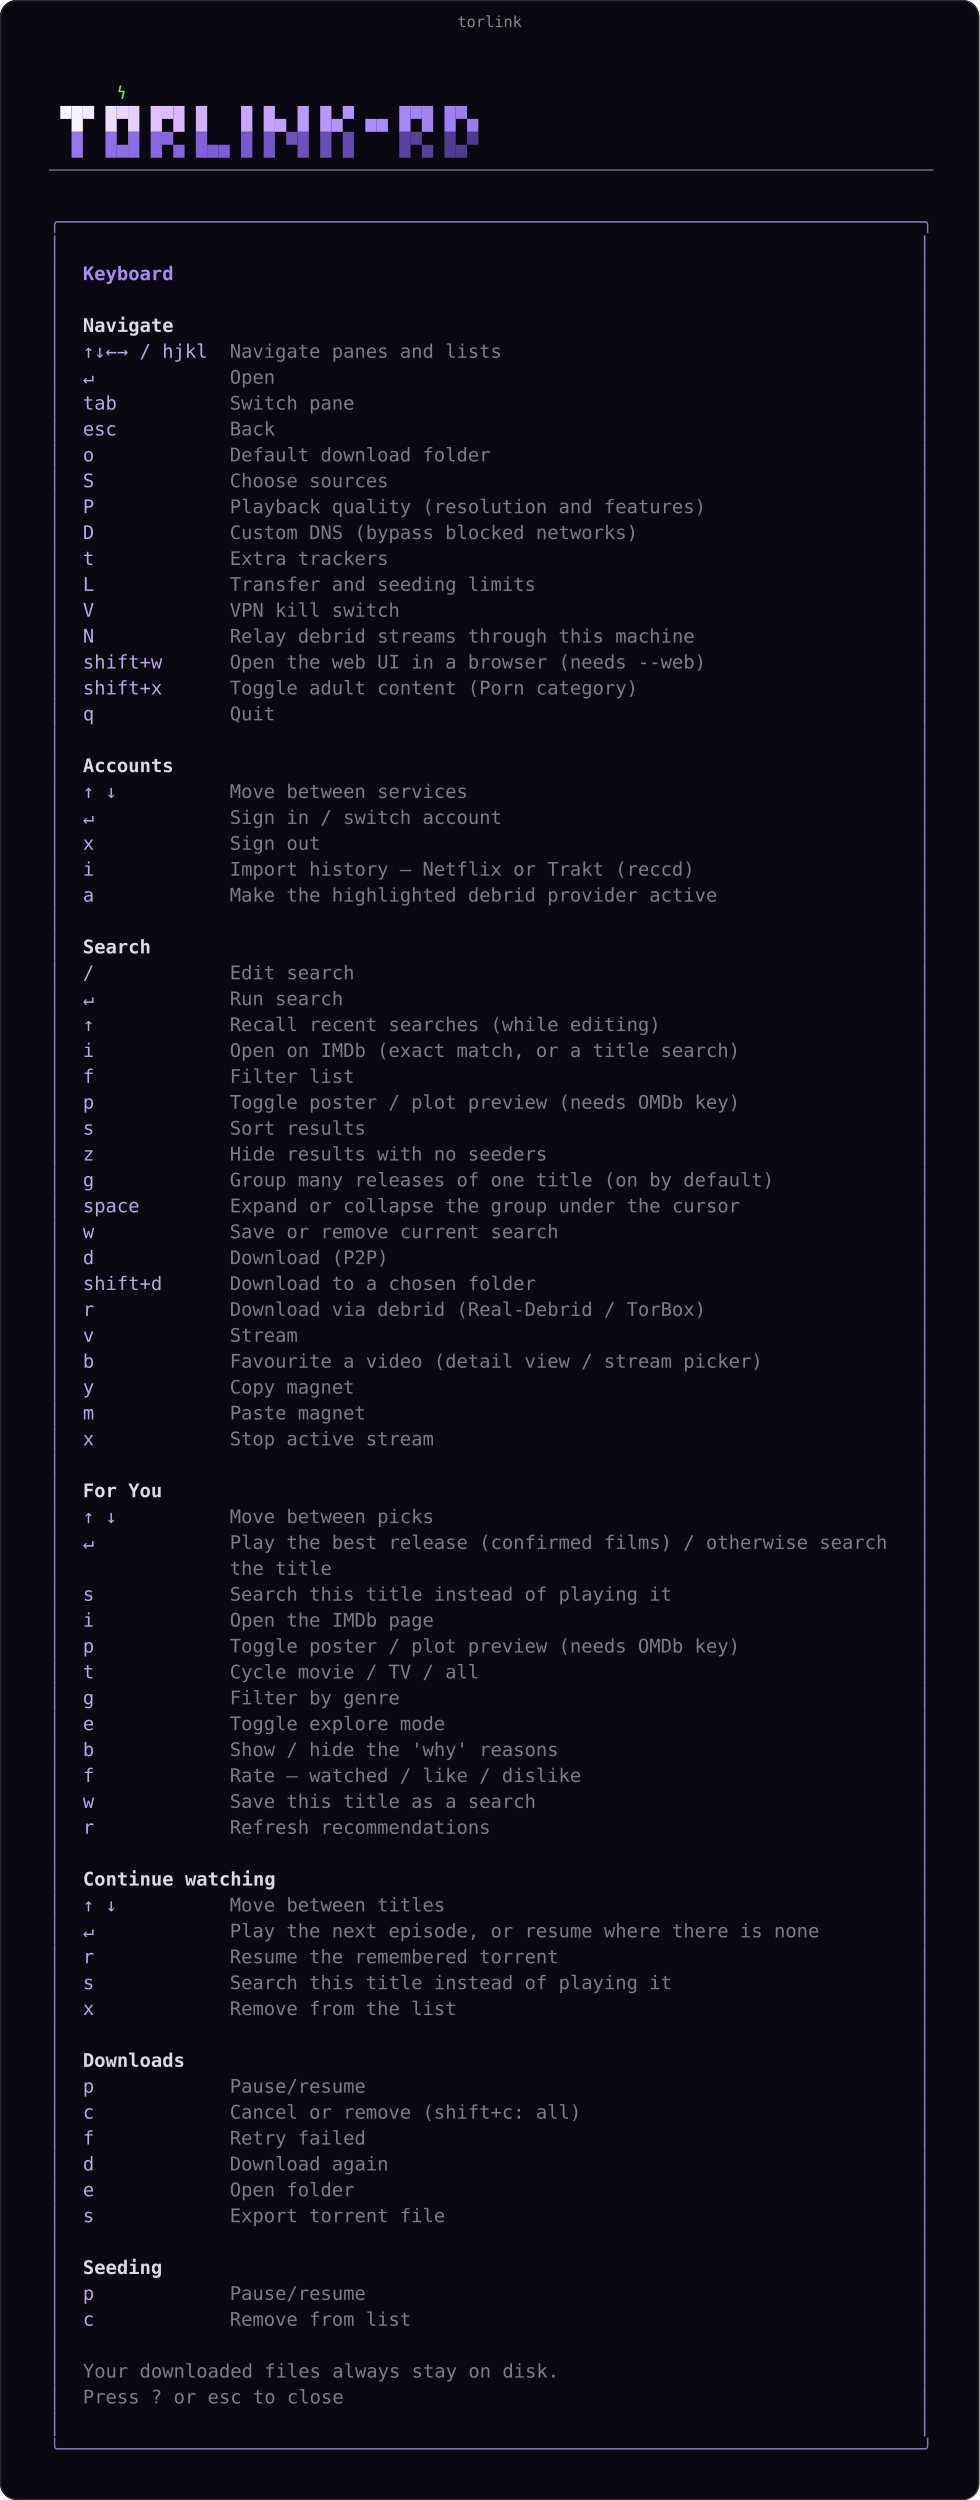
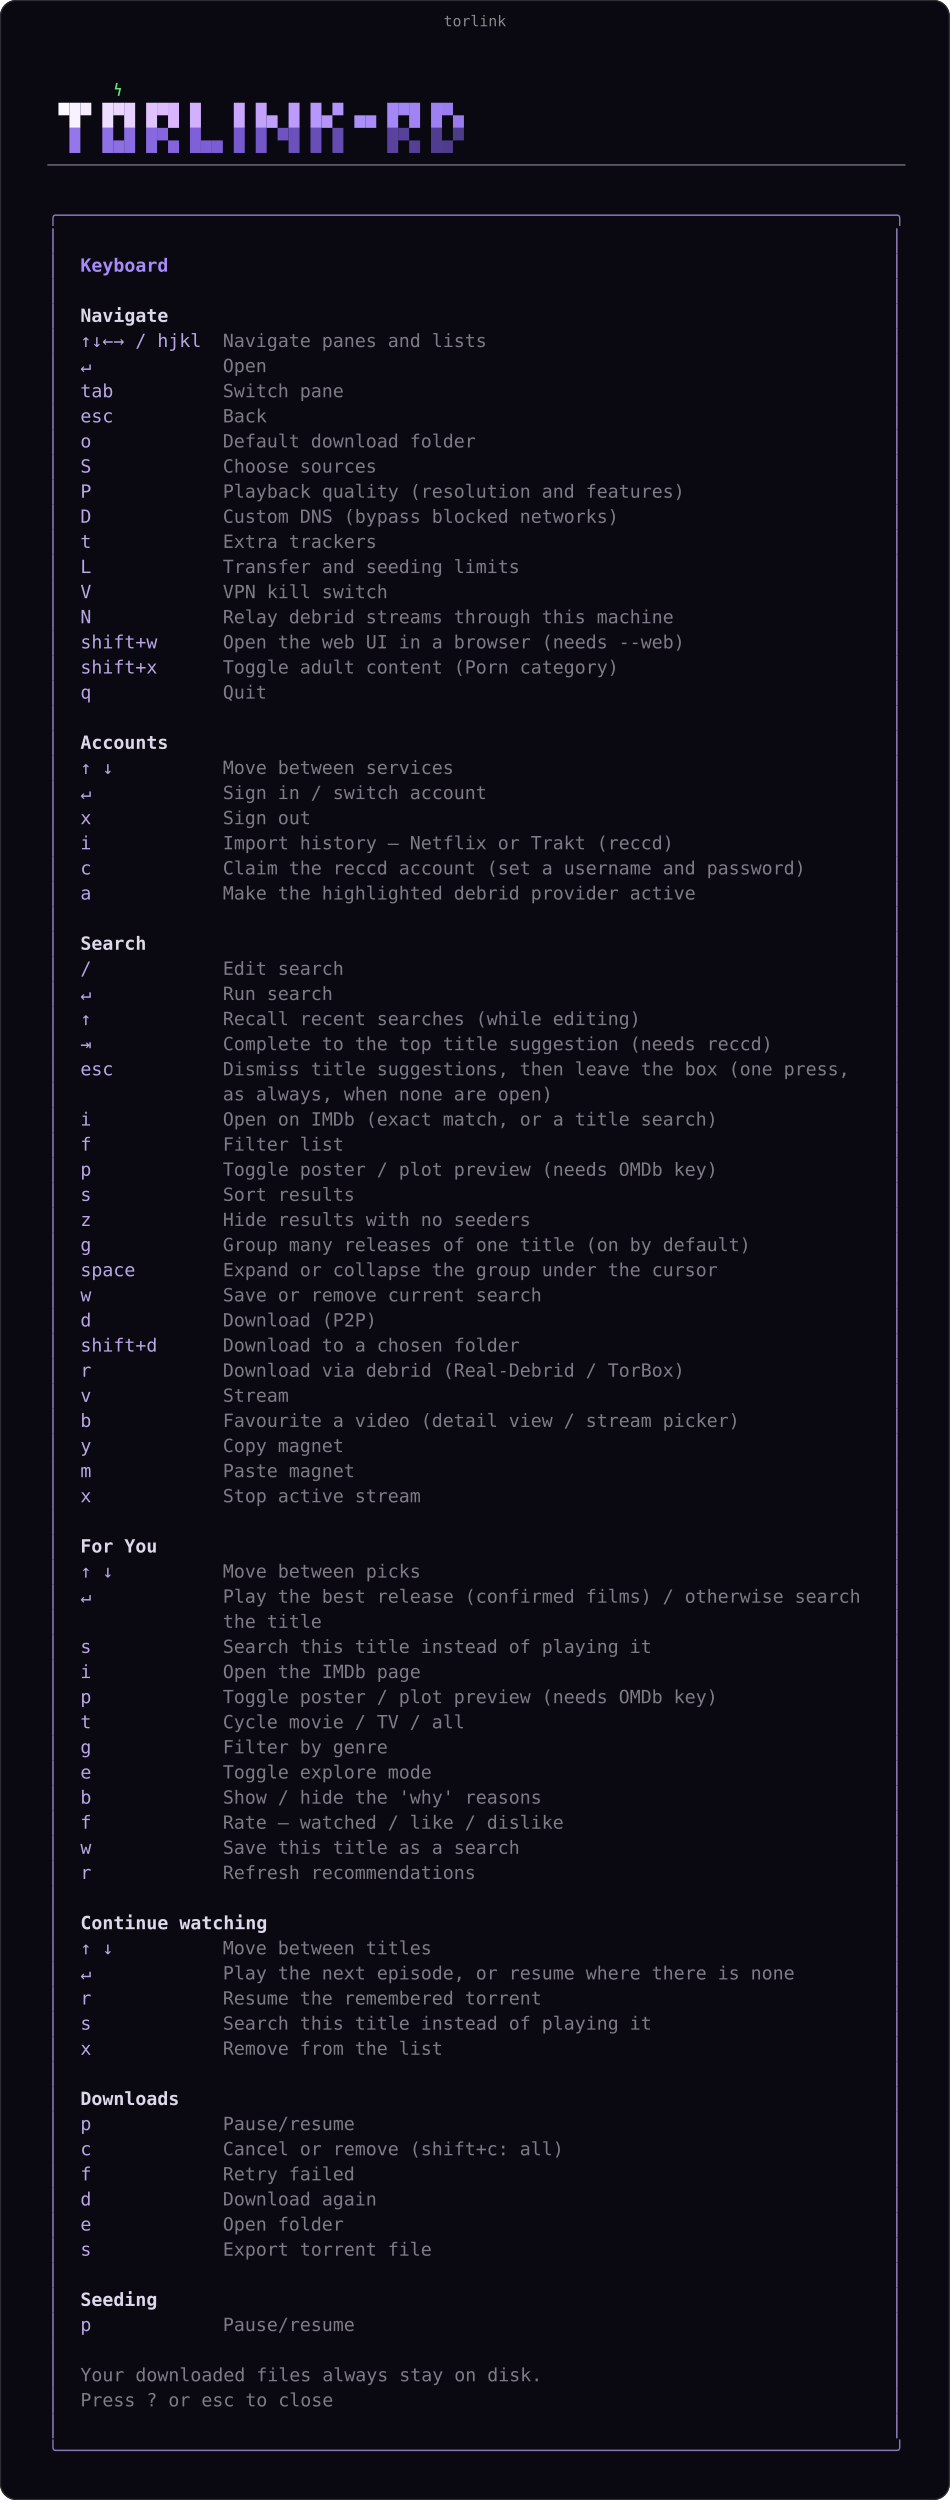
- <svg xmlns="http://www.w3.org/2000/svg" width="832" height="2124" viewBox="0 0 832 2124" style="max-width: 832px; width: 100%; height: auto;" role="img">
+ <svg xmlns="http://www.w3.org/2000/svg" width="832" height="2190" viewBox="0 0 832 2190" style="max-width: 832px; width: 100%; height: auto;" role="img">
  <rect width="100%" height="100%" rx="14" fill="#0a0810" />
-   <rect x="0.5" y="0.5" width="831" height="2123" rx="14" fill="none" stroke="#2d2b31" stroke-width="1" />
+   <rect x="0.5" y="0.5" width="831" height="2189" rx="14" fill="none" stroke="#2d2b31" stroke-width="1" />
  <text x="416" y="23" text-anchor="middle" font-family="ui-monospace, &quot;Cascadia Mono&quot;, &quot;SF Mono&quot;, Menlo, Consolas, &quot;DejaVu Sans Mono&quot;, monospace" font-size="13" fill="#8a8a8a">torlink</text>
  <g font-family="ui-monospace, &quot;Cascadia Mono&quot;, &quot;SF Mono&quot;, Menlo, Consolas, &quot;DejaVu Sans Mono&quot;, monospace" font-size="16" fill="#ddd8ea">
    <text x="99.2" y="84" textLength="9.6" lengthAdjust="spacingAndGlyphs" xml:space="preserve" fill="#5ae87a" font-weight="600">𐓏</text>
    <rect x="51.2" y="90" width="9.6" height="11" fill="#fbf8ff" />
    <rect x="60.8" y="90" width="9.6" height="22" fill="#f8f1ff" />
    <rect x="70.4" y="90" width="9.6" height="11" fill="#f4ebff" />
    <rect x="89.6" y="90" width="9.6" height="22" fill="#edddff" />
    <rect x="99.2" y="90" width="9.6" height="11" fill="#ead6fe" />
    <rect x="108.8" y="90" width="9.6" height="22" fill="#e6d0fe" />
    <rect x="128" y="90" width="9.6" height="22" fill="#dfc2fe" />
    <rect x="137.6" y="90" width="9.6" height="11" fill="#dcbbfe" />
    <rect x="147.2" y="90" width="9.6" height="22" fill="#d8b5fe" />
    <rect x="166.4" y="90" width="9.6" height="22" fill="#d3b0fe" />
    <rect x="204.8" y="90" width="9.6" height="22" fill="#c8a7fd" />
    <rect x="224" y="90" width="9.6" height="22" fill="#c3a2fc" />
    <rect x="233.6" y="101" width="9.6" height="11" fill="#c0a0fc" />
    <rect x="252.8" y="90" width="9.6" height="22" fill="#bb9cfc" />
    <rect x="272" y="90" width="9.6" height="22" fill="#b697fb" />
    <rect x="281.6" y="101" width="9.6" height="11" fill="#b395fb" />
    <rect x="291.2" y="90" width="9.6" height="11" fill="#b193fb" />
    <rect x="310.4" y="101" width="9.6" height="11" fill="#ab8ffa" />
    <rect x="320" y="101" width="9.6" height="11" fill="#a98cfa" />
    <rect x="339.2" y="90" width="9.6" height="22" fill="#a488f8" />
    <rect x="348.8" y="90" width="9.6" height="11" fill="#a286f6" />
    <rect x="358.4" y="90" width="9.6" height="22" fill="#a084f4" />
    <rect x="377.6" y="90" width="9.6" height="22" fill="#9d80f1" />
    <rect x="387.2" y="90" width="9.6" height="11" fill="#9b7df0" />
    <rect x="396.8" y="101" width="9.6" height="11" fill="#997bee" />
    <rect x="60.8" y="112" width="9.6" height="22" fill="#9577eb" />
    <rect x="89.6" y="112" width="9.6" height="22" fill="#8f71e6" />
    <rect x="99.2" y="123" width="9.6" height="11" fill="#8d6fe4" />
    <rect x="108.8" y="112" width="9.6" height="22" fill="#8b6de3" />
    <rect x="128" y="112" width="9.6" height="22" fill="#8768df" />
    <rect x="137.6" y="112" width="9.6" height="11" fill="#8566de" />
    <rect x="147.2" y="123" width="9.6" height="11" fill="#8364dc" />
    <rect x="166.4" y="112" width="9.6" height="22" fill="#7f60d9" />
    <rect x="176" y="123" width="9.6" height="11" fill="#7e5ed7" />
    <rect x="185.6" y="123" width="9.6" height="11" fill="#7c5cd5" />
    <rect x="204.8" y="112" width="9.6" height="22" fill="#7759ce" />
    <rect x="224" y="112" width="9.6" height="22" fill="#7356c8" />
    <rect x="243.2" y="112" width="9.6" height="11" fill="#6f53c1" />
    <rect x="252.8" y="112" width="9.6" height="22" fill="#6c51bd" />
    <rect x="272" y="112" width="9.6" height="22" fill="#684eb7" />
    <rect x="291.2" y="112" width="9.6" height="22" fill="#644bb0" />
    <rect x="339.2" y="112" width="9.6" height="22" fill="#59439f" />
    <rect x="348.8" y="112" width="9.6" height="11" fill="#57429b" />
    <rect x="358.4" y="123" width="9.6" height="11" fill="#554098" />
    <rect x="377.6" y="112" width="9.6" height="22" fill="#503d91" />
    <rect x="387.2" y="123" width="9.6" height="11" fill="#4e3c8d" />
    <rect x="396.8" y="112" width="9.6" height="11" fill="#4c3a8a" />
    <text x="41.6" y="150" textLength="748.8" lengthAdjust="spacingAndGlyphs" xml:space="preserve" fill="#6b6577">──────────────────────────────────────────────────────────────────────────────</text>
    <text x="41.6" y="194" textLength="748.8" lengthAdjust="spacingAndGlyphs" xml:space="preserve" fill="#8676b2">╭────────────────────────────────────────────────────────────────────────────╮</text>
    <rect x="45.7" y="200" width="1.4" height="22" fill="#8676b2" />
    <rect x="784.9" y="200" width="1.4" height="22" fill="#8676b2" />
    <rect x="45.7" y="222" width="1.4" height="22" fill="#8676b2" />
    <text x="70.4" y="238" textLength="76.8" lengthAdjust="spacingAndGlyphs" xml:space="preserve" fill="#a78bfa" font-weight="600">Keyboard</text>
    <rect x="784.9" y="222" width="1.4" height="22" fill="#8676b2" />
    <rect x="45.7" y="244" width="1.4" height="22" fill="#8676b2" />
    <rect x="784.9" y="244" width="1.4" height="22" fill="#8676b2" />
    <rect x="45.7" y="266" width="1.4" height="22" fill="#8676b2" />
    <text x="70.4" y="282" textLength="76.8" lengthAdjust="spacingAndGlyphs" xml:space="preserve" font-weight="600">Navigate</text>
    <rect x="784.9" y="266" width="1.4" height="22" fill="#8676b2" />
    <rect x="45.7" y="288" width="1.4" height="22" fill="#8676b2" />
    <text x="70.4" y="304" textLength="105.6" lengthAdjust="spacingAndGlyphs" xml:space="preserve" fill="#b9a7e6">↑↓←→ / hjkl</text>
    <text x="195.2" y="304" textLength="230.4" lengthAdjust="spacingAndGlyphs" xml:space="preserve" fill-opacity="0.55">Navigate panes and lists</text>
    <rect x="784.9" y="288" width="1.4" height="22" fill="#8676b2" />
    <rect x="45.7" y="310" width="1.4" height="22" fill="#8676b2" />
    <text x="70.4" y="326" textLength="9.6" lengthAdjust="spacingAndGlyphs" xml:space="preserve" fill="#b9a7e6">↵</text>
    <text x="195.2" y="326" textLength="38.4" lengthAdjust="spacingAndGlyphs" xml:space="preserve" fill-opacity="0.55">Open</text>
    <rect x="784.9" y="310" width="1.4" height="22" fill="#8676b2" />
    <rect x="45.7" y="332" width="1.4" height="22" fill="#8676b2" />
    <text x="70.4" y="348" textLength="28.8" lengthAdjust="spacingAndGlyphs" xml:space="preserve" fill="#b9a7e6">tab</text>
    <text x="195.2" y="348" textLength="105.6" lengthAdjust="spacingAndGlyphs" xml:space="preserve" fill-opacity="0.55">Switch pane</text>
    <rect x="784.9" y="332" width="1.4" height="22" fill="#8676b2" />
    <rect x="45.7" y="354" width="1.4" height="22" fill="#8676b2" />
    <text x="70.4" y="370" textLength="28.8" lengthAdjust="spacingAndGlyphs" xml:space="preserve" fill="#b9a7e6">esc</text>
    <text x="195.2" y="370" textLength="38.4" lengthAdjust="spacingAndGlyphs" xml:space="preserve" fill-opacity="0.55">Back</text>
    <rect x="784.9" y="354" width="1.4" height="22" fill="#8676b2" />
    <rect x="45.7" y="376" width="1.4" height="22" fill="#8676b2" />
    <text x="70.4" y="392" textLength="9.6" lengthAdjust="spacingAndGlyphs" xml:space="preserve" fill="#b9a7e6">o</text>
    <text x="195.2" y="392" textLength="220.8" lengthAdjust="spacingAndGlyphs" xml:space="preserve" fill-opacity="0.55">Default download folder</text>
    <rect x="784.9" y="376" width="1.4" height="22" fill="#8676b2" />
    <rect x="45.7" y="398" width="1.4" height="22" fill="#8676b2" />
    <text x="70.4" y="414" textLength="9.6" lengthAdjust="spacingAndGlyphs" xml:space="preserve" fill="#b9a7e6">S</text>
    <text x="195.2" y="414" textLength="134.4" lengthAdjust="spacingAndGlyphs" xml:space="preserve" fill-opacity="0.55">Choose sources</text>
    <rect x="784.9" y="398" width="1.4" height="22" fill="#8676b2" />
    <rect x="45.7" y="420" width="1.4" height="22" fill="#8676b2" />
    <text x="70.4" y="436" textLength="9.6" lengthAdjust="spacingAndGlyphs" xml:space="preserve" fill="#b9a7e6">P</text>
    <text x="195.2" y="436" textLength="403.2" lengthAdjust="spacingAndGlyphs" xml:space="preserve" fill-opacity="0.55">Playback quality (resolution and features)</text>
    <rect x="784.9" y="420" width="1.4" height="22" fill="#8676b2" />
    <rect x="45.7" y="442" width="1.4" height="22" fill="#8676b2" />
    <text x="70.4" y="458" textLength="9.6" lengthAdjust="spacingAndGlyphs" xml:space="preserve" fill="#b9a7e6">D</text>
    <text x="195.2" y="458" textLength="345.6" lengthAdjust="spacingAndGlyphs" xml:space="preserve" fill-opacity="0.55">Custom DNS (bypass blocked networks)</text>
    <rect x="784.9" y="442" width="1.4" height="22" fill="#8676b2" />
    <rect x="45.7" y="464" width="1.4" height="22" fill="#8676b2" />
    <text x="70.4" y="480" textLength="9.6" lengthAdjust="spacingAndGlyphs" xml:space="preserve" fill="#b9a7e6">t</text>
    <text x="195.2" y="480" textLength="134.4" lengthAdjust="spacingAndGlyphs" xml:space="preserve" fill-opacity="0.55">Extra trackers</text>
    <rect x="784.9" y="464" width="1.4" height="22" fill="#8676b2" />
    <rect x="45.7" y="486" width="1.4" height="22" fill="#8676b2" />
    <text x="70.4" y="502" textLength="9.6" lengthAdjust="spacingAndGlyphs" xml:space="preserve" fill="#b9a7e6">L</text>
    <text x="195.2" y="502" textLength="259.2" lengthAdjust="spacingAndGlyphs" xml:space="preserve" fill-opacity="0.55">Transfer and seeding limits</text>
    <rect x="784.9" y="486" width="1.4" height="22" fill="#8676b2" />
    <rect x="45.7" y="508" width="1.4" height="22" fill="#8676b2" />
    <text x="70.4" y="524" textLength="9.6" lengthAdjust="spacingAndGlyphs" xml:space="preserve" fill="#b9a7e6">V</text>
    <text x="195.2" y="524" textLength="144" lengthAdjust="spacingAndGlyphs" xml:space="preserve" fill-opacity="0.55">VPN kill switch</text>
    <rect x="784.9" y="508" width="1.4" height="22" fill="#8676b2" />
    <rect x="45.7" y="530" width="1.4" height="22" fill="#8676b2" />
    <text x="70.4" y="546" textLength="9.6" lengthAdjust="spacingAndGlyphs" xml:space="preserve" fill="#b9a7e6">N</text>
    <text x="195.2" y="546" textLength="393.6" lengthAdjust="spacingAndGlyphs" xml:space="preserve" fill-opacity="0.55">Relay debrid streams through this machine</text>
    <rect x="784.9" y="530" width="1.4" height="22" fill="#8676b2" />
    <rect x="45.7" y="552" width="1.4" height="22" fill="#8676b2" />
    <text x="70.4" y="568" textLength="67.2" lengthAdjust="spacingAndGlyphs" xml:space="preserve" fill="#b9a7e6">shift+w</text>
    <text x="195.2" y="568" textLength="403.2" lengthAdjust="spacingAndGlyphs" xml:space="preserve" fill-opacity="0.55">Open the web UI in a browser (needs --web)</text>
    <rect x="784.9" y="552" width="1.4" height="22" fill="#8676b2" />
    <rect x="45.7" y="574" width="1.4" height="22" fill="#8676b2" />
    <text x="70.4" y="590" textLength="67.2" lengthAdjust="spacingAndGlyphs" xml:space="preserve" fill="#b9a7e6">shift+x</text>
    <text x="195.2" y="590" textLength="345.6" lengthAdjust="spacingAndGlyphs" xml:space="preserve" fill-opacity="0.55">Toggle adult content (Porn category)</text>
    <rect x="784.9" y="574" width="1.4" height="22" fill="#8676b2" />
    <rect x="45.7" y="596" width="1.4" height="22" fill="#8676b2" />
    <text x="70.4" y="612" textLength="9.6" lengthAdjust="spacingAndGlyphs" xml:space="preserve" fill="#b9a7e6">q</text>
    <text x="195.2" y="612" textLength="38.4" lengthAdjust="spacingAndGlyphs" xml:space="preserve" fill-opacity="0.55">Quit</text>
    <rect x="784.9" y="596" width="1.4" height="22" fill="#8676b2" />
    <rect x="45.7" y="618" width="1.4" height="22" fill="#8676b2" />
    <rect x="784.9" y="618" width="1.4" height="22" fill="#8676b2" />
    <rect x="45.7" y="640" width="1.4" height="22" fill="#8676b2" />
    <text x="70.4" y="656" textLength="76.8" lengthAdjust="spacingAndGlyphs" xml:space="preserve" font-weight="600">Accounts</text>
    <rect x="784.9" y="640" width="1.4" height="22" fill="#8676b2" />
    <rect x="45.7" y="662" width="1.4" height="22" fill="#8676b2" />
    <text x="70.4" y="678" textLength="28.8" lengthAdjust="spacingAndGlyphs" xml:space="preserve" fill="#b9a7e6">↑ ↓</text>
    <text x="195.2" y="678" textLength="201.6" lengthAdjust="spacingAndGlyphs" xml:space="preserve" fill-opacity="0.55">Move between services</text>
    <rect x="784.9" y="662" width="1.4" height="22" fill="#8676b2" />
    <rect x="45.7" y="684" width="1.4" height="22" fill="#8676b2" />
    <text x="70.4" y="700" textLength="9.6" lengthAdjust="spacingAndGlyphs" xml:space="preserve" fill="#b9a7e6">↵</text>
    <text x="195.2" y="700" textLength="230.4" lengthAdjust="spacingAndGlyphs" xml:space="preserve" fill-opacity="0.55">Sign in / switch account</text>
    <rect x="784.9" y="684" width="1.4" height="22" fill="#8676b2" />
    <rect x="45.7" y="706" width="1.4" height="22" fill="#8676b2" />
    <text x="70.4" y="722" textLength="9.6" lengthAdjust="spacingAndGlyphs" xml:space="preserve" fill="#b9a7e6">x</text>
    <text x="195.2" y="722" textLength="76.8" lengthAdjust="spacingAndGlyphs" xml:space="preserve" fill-opacity="0.55">Sign out</text>
    <rect x="784.9" y="706" width="1.4" height="22" fill="#8676b2" />
    <rect x="45.7" y="728" width="1.4" height="22" fill="#8676b2" />
    <text x="70.4" y="744" textLength="9.6" lengthAdjust="spacingAndGlyphs" xml:space="preserve" fill="#b9a7e6">i</text>
    <text x="195.2" y="744" textLength="393.6" lengthAdjust="spacingAndGlyphs" xml:space="preserve" fill-opacity="0.55">Import history — Netflix or Trakt (reccd)</text>
    <rect x="784.9" y="728" width="1.4" height="22" fill="#8676b2" />
    <rect x="45.7" y="750" width="1.4" height="22" fill="#8676b2" />
-     <text x="70.4" y="766" textLength="9.6" lengthAdjust="spacingAndGlyphs" xml:space="preserve" fill="#b9a7e6">a</text>
-     <text x="195.2" y="766" textLength="412.8" lengthAdjust="spacingAndGlyphs" xml:space="preserve" fill-opacity="0.55">Make the highlighted debrid provider active</text>
+     <text x="70.4" y="766" textLength="9.6" lengthAdjust="spacingAndGlyphs" xml:space="preserve" fill="#b9a7e6">c</text>
+     <text x="195.2" y="766" textLength="508.8" lengthAdjust="spacingAndGlyphs" xml:space="preserve" fill-opacity="0.55">Claim the reccd account (set a username and password)</text>
    <rect x="784.9" y="750" width="1.4" height="22" fill="#8676b2" />
    <rect x="45.7" y="772" width="1.4" height="22" fill="#8676b2" />
+     <text x="70.4" y="788" textLength="9.6" lengthAdjust="spacingAndGlyphs" xml:space="preserve" fill="#b9a7e6">a</text>
+     <text x="195.2" y="788" textLength="412.8" lengthAdjust="spacingAndGlyphs" xml:space="preserve" fill-opacity="0.55">Make the highlighted debrid provider active</text>
    <rect x="784.9" y="772" width="1.4" height="22" fill="#8676b2" />
    <rect x="45.7" y="794" width="1.4" height="22" fill="#8676b2" />
-     <text x="70.4" y="810" textLength="57.6" lengthAdjust="spacingAndGlyphs" xml:space="preserve" font-weight="600">Search</text>
    <rect x="784.9" y="794" width="1.4" height="22" fill="#8676b2" />
    <rect x="45.7" y="816" width="1.4" height="22" fill="#8676b2" />
-     <text x="70.4" y="832" textLength="9.6" lengthAdjust="spacingAndGlyphs" xml:space="preserve" fill="#b9a7e6">/</text>
-     <text x="195.2" y="832" textLength="105.6" lengthAdjust="spacingAndGlyphs" xml:space="preserve" fill-opacity="0.55">Edit search</text>
+     <text x="70.4" y="832" textLength="57.6" lengthAdjust="spacingAndGlyphs" xml:space="preserve" font-weight="600">Search</text>
    <rect x="784.9" y="816" width="1.4" height="22" fill="#8676b2" />
    <rect x="45.7" y="838" width="1.4" height="22" fill="#8676b2" />
-     <text x="70.4" y="854" textLength="9.6" lengthAdjust="spacingAndGlyphs" xml:space="preserve" fill="#b9a7e6">↵</text>
-     <text x="195.2" y="854" textLength="96" lengthAdjust="spacingAndGlyphs" xml:space="preserve" fill-opacity="0.55">Run search</text>
+     <text x="70.4" y="854" textLength="9.6" lengthAdjust="spacingAndGlyphs" xml:space="preserve" fill="#b9a7e6">/</text>
+     <text x="195.2" y="854" textLength="105.6" lengthAdjust="spacingAndGlyphs" xml:space="preserve" fill-opacity="0.55">Edit search</text>
    <rect x="784.9" y="838" width="1.4" height="22" fill="#8676b2" />
    <rect x="45.7" y="860" width="1.4" height="22" fill="#8676b2" />
-     <text x="70.4" y="876" textLength="9.6" lengthAdjust="spacingAndGlyphs" xml:space="preserve" fill="#b9a7e6">↑</text>
-     <text x="195.2" y="876" textLength="364.8" lengthAdjust="spacingAndGlyphs" xml:space="preserve" fill-opacity="0.55">Recall recent searches (while editing)</text>
+     <text x="70.4" y="876" textLength="9.6" lengthAdjust="spacingAndGlyphs" xml:space="preserve" fill="#b9a7e6">↵</text>
+     <text x="195.2" y="876" textLength="96" lengthAdjust="spacingAndGlyphs" xml:space="preserve" fill-opacity="0.55">Run search</text>
    <rect x="784.9" y="860" width="1.4" height="22" fill="#8676b2" />
    <rect x="45.7" y="882" width="1.4" height="22" fill="#8676b2" />
-     <text x="70.4" y="898" textLength="9.6" lengthAdjust="spacingAndGlyphs" xml:space="preserve" fill="#b9a7e6">i</text>
-     <text x="195.2" y="898" textLength="432" lengthAdjust="spacingAndGlyphs" xml:space="preserve" fill-opacity="0.55">Open on IMDb (exact match, or a title search)</text>
+     <text x="70.4" y="898" textLength="9.6" lengthAdjust="spacingAndGlyphs" xml:space="preserve" fill="#b9a7e6">↑</text>
+     <text x="195.2" y="898" textLength="364.8" lengthAdjust="spacingAndGlyphs" xml:space="preserve" fill-opacity="0.55">Recall recent searches (while editing)</text>
    <rect x="784.9" y="882" width="1.4" height="22" fill="#8676b2" />
    <rect x="45.7" y="904" width="1.4" height="22" fill="#8676b2" />
-     <text x="70.4" y="920" textLength="9.6" lengthAdjust="spacingAndGlyphs" xml:space="preserve" fill="#b9a7e6">f</text>
-     <text x="195.2" y="920" textLength="105.6" lengthAdjust="spacingAndGlyphs" xml:space="preserve" fill-opacity="0.55">Filter list</text>
+     <text x="70.4" y="920" textLength="9.6" lengthAdjust="spacingAndGlyphs" xml:space="preserve" fill="#b9a7e6">⇥</text>
+     <text x="195.2" y="920" textLength="480" lengthAdjust="spacingAndGlyphs" xml:space="preserve" fill-opacity="0.55">Complete to the top title suggestion (needs reccd)</text>
    <rect x="784.9" y="904" width="1.4" height="22" fill="#8676b2" />
    <rect x="45.7" y="926" width="1.4" height="22" fill="#8676b2" />
-     <text x="70.4" y="942" textLength="9.6" lengthAdjust="spacingAndGlyphs" xml:space="preserve" fill="#b9a7e6">p</text>
-     <text x="195.2" y="942" textLength="432" lengthAdjust="spacingAndGlyphs" xml:space="preserve" fill-opacity="0.55">Toggle poster / plot preview (needs OMDb key)</text>
+     <text x="70.4" y="942" textLength="28.8" lengthAdjust="spacingAndGlyphs" xml:space="preserve" fill="#b9a7e6">esc</text>
+     <text x="195.2" y="942" textLength="547.2" lengthAdjust="spacingAndGlyphs" xml:space="preserve" fill-opacity="0.55">Dismiss title suggestions, then leave the box (one press,</text>
    <rect x="784.9" y="926" width="1.4" height="22" fill="#8676b2" />
    <rect x="45.7" y="948" width="1.4" height="22" fill="#8676b2" />
-     <text x="70.4" y="964" textLength="9.6" lengthAdjust="spacingAndGlyphs" xml:space="preserve" fill="#b9a7e6">s</text>
-     <text x="195.2" y="964" textLength="115.2" lengthAdjust="spacingAndGlyphs" xml:space="preserve" fill-opacity="0.55">Sort results</text>
+     <text x="195.2" y="964" textLength="288" lengthAdjust="spacingAndGlyphs" xml:space="preserve" fill-opacity="0.55">as always, when none are open)</text>
    <rect x="784.9" y="948" width="1.4" height="22" fill="#8676b2" />
    <rect x="45.7" y="970" width="1.4" height="22" fill="#8676b2" />
-     <text x="70.4" y="986" textLength="9.6" lengthAdjust="spacingAndGlyphs" xml:space="preserve" fill="#b9a7e6">z</text>
-     <text x="195.2" y="986" textLength="268.8" lengthAdjust="spacingAndGlyphs" xml:space="preserve" fill-opacity="0.55">Hide results with no seeders</text>
+     <text x="70.4" y="986" textLength="9.6" lengthAdjust="spacingAndGlyphs" xml:space="preserve" fill="#b9a7e6">i</text>
+     <text x="195.2" y="986" textLength="432" lengthAdjust="spacingAndGlyphs" xml:space="preserve" fill-opacity="0.55">Open on IMDb (exact match, or a title search)</text>
    <rect x="784.9" y="970" width="1.4" height="22" fill="#8676b2" />
    <rect x="45.7" y="992" width="1.4" height="22" fill="#8676b2" />
-     <text x="70.4" y="1008" textLength="9.6" lengthAdjust="spacingAndGlyphs" xml:space="preserve" fill="#b9a7e6">g</text>
-     <text x="195.2" y="1008" textLength="460.8" lengthAdjust="spacingAndGlyphs" xml:space="preserve" fill-opacity="0.55">Group many releases of one title (on by default)</text>
+     <text x="70.4" y="1008" textLength="9.6" lengthAdjust="spacingAndGlyphs" xml:space="preserve" fill="#b9a7e6">f</text>
+     <text x="195.2" y="1008" textLength="105.6" lengthAdjust="spacingAndGlyphs" xml:space="preserve" fill-opacity="0.55">Filter list</text>
    <rect x="784.9" y="992" width="1.4" height="22" fill="#8676b2" />
    <rect x="45.7" y="1014" width="1.4" height="22" fill="#8676b2" />
-     <text x="70.4" y="1030" textLength="48" lengthAdjust="spacingAndGlyphs" xml:space="preserve" fill="#b9a7e6">space</text>
-     <text x="195.2" y="1030" textLength="432" lengthAdjust="spacingAndGlyphs" xml:space="preserve" fill-opacity="0.55">Expand or collapse the group under the cursor</text>
+     <text x="70.4" y="1030" textLength="9.6" lengthAdjust="spacingAndGlyphs" xml:space="preserve" fill="#b9a7e6">p</text>
+     <text x="195.2" y="1030" textLength="432" lengthAdjust="spacingAndGlyphs" xml:space="preserve" fill-opacity="0.55">Toggle poster / plot preview (needs OMDb key)</text>
    <rect x="784.9" y="1014" width="1.4" height="22" fill="#8676b2" />
    <rect x="45.7" y="1036" width="1.4" height="22" fill="#8676b2" />
-     <text x="70.4" y="1052" textLength="9.6" lengthAdjust="spacingAndGlyphs" xml:space="preserve" fill="#b9a7e6">w</text>
-     <text x="195.2" y="1052" textLength="278.4" lengthAdjust="spacingAndGlyphs" xml:space="preserve" fill-opacity="0.55">Save or remove current search</text>
+     <text x="70.4" y="1052" textLength="9.6" lengthAdjust="spacingAndGlyphs" xml:space="preserve" fill="#b9a7e6">s</text>
+     <text x="195.2" y="1052" textLength="115.2" lengthAdjust="spacingAndGlyphs" xml:space="preserve" fill-opacity="0.55">Sort results</text>
    <rect x="784.9" y="1036" width="1.4" height="22" fill="#8676b2" />
    <rect x="45.7" y="1058" width="1.4" height="22" fill="#8676b2" />
-     <text x="70.4" y="1074" textLength="9.6" lengthAdjust="spacingAndGlyphs" xml:space="preserve" fill="#b9a7e6">d</text>
-     <text x="195.2" y="1074" textLength="134.4" lengthAdjust="spacingAndGlyphs" xml:space="preserve" fill-opacity="0.55">Download (P2P)</text>
+     <text x="70.4" y="1074" textLength="9.6" lengthAdjust="spacingAndGlyphs" xml:space="preserve" fill="#b9a7e6">z</text>
+     <text x="195.2" y="1074" textLength="268.8" lengthAdjust="spacingAndGlyphs" xml:space="preserve" fill-opacity="0.55">Hide results with no seeders</text>
    <rect x="784.9" y="1058" width="1.4" height="22" fill="#8676b2" />
    <rect x="45.7" y="1080" width="1.4" height="22" fill="#8676b2" />
-     <text x="70.4" y="1096" textLength="67.2" lengthAdjust="spacingAndGlyphs" xml:space="preserve" fill="#b9a7e6">shift+d</text>
-     <text x="195.2" y="1096" textLength="259.2" lengthAdjust="spacingAndGlyphs" xml:space="preserve" fill-opacity="0.55">Download to a chosen folder</text>
+     <text x="70.4" y="1096" textLength="9.6" lengthAdjust="spacingAndGlyphs" xml:space="preserve" fill="#b9a7e6">g</text>
+     <text x="195.2" y="1096" textLength="460.8" lengthAdjust="spacingAndGlyphs" xml:space="preserve" fill-opacity="0.55">Group many releases of one title (on by default)</text>
    <rect x="784.9" y="1080" width="1.4" height="22" fill="#8676b2" />
    <rect x="45.7" y="1102" width="1.4" height="22" fill="#8676b2" />
-     <text x="70.4" y="1118" textLength="9.6" lengthAdjust="spacingAndGlyphs" xml:space="preserve" fill="#b9a7e6">r</text>
-     <text x="195.2" y="1118" textLength="403.2" lengthAdjust="spacingAndGlyphs" xml:space="preserve" fill-opacity="0.55">Download via debrid (Real-Debrid / TorBox)</text>
+     <text x="70.4" y="1118" textLength="48" lengthAdjust="spacingAndGlyphs" xml:space="preserve" fill="#b9a7e6">space</text>
+     <text x="195.2" y="1118" textLength="432" lengthAdjust="spacingAndGlyphs" xml:space="preserve" fill-opacity="0.55">Expand or collapse the group under the cursor</text>
    <rect x="784.9" y="1102" width="1.4" height="22" fill="#8676b2" />
    <rect x="45.7" y="1124" width="1.4" height="22" fill="#8676b2" />
-     <text x="70.4" y="1140" textLength="9.6" lengthAdjust="spacingAndGlyphs" xml:space="preserve" fill="#b9a7e6">v</text>
-     <text x="195.2" y="1140" textLength="57.6" lengthAdjust="spacingAndGlyphs" xml:space="preserve" fill-opacity="0.55">Stream</text>
+     <text x="70.4" y="1140" textLength="9.6" lengthAdjust="spacingAndGlyphs" xml:space="preserve" fill="#b9a7e6">w</text>
+     <text x="195.2" y="1140" textLength="278.4" lengthAdjust="spacingAndGlyphs" xml:space="preserve" fill-opacity="0.55">Save or remove current search</text>
    <rect x="784.9" y="1124" width="1.4" height="22" fill="#8676b2" />
    <rect x="45.7" y="1146" width="1.4" height="22" fill="#8676b2" />
-     <text x="70.4" y="1162" textLength="9.6" lengthAdjust="spacingAndGlyphs" xml:space="preserve" fill="#b9a7e6">b</text>
-     <text x="195.2" y="1162" textLength="451.2" lengthAdjust="spacingAndGlyphs" xml:space="preserve" fill-opacity="0.55">Favourite a video (detail view / stream picker)</text>
+     <text x="70.4" y="1162" textLength="9.6" lengthAdjust="spacingAndGlyphs" xml:space="preserve" fill="#b9a7e6">d</text>
+     <text x="195.2" y="1162" textLength="134.4" lengthAdjust="spacingAndGlyphs" xml:space="preserve" fill-opacity="0.55">Download (P2P)</text>
    <rect x="784.9" y="1146" width="1.4" height="22" fill="#8676b2" />
    <rect x="45.7" y="1168" width="1.4" height="22" fill="#8676b2" />
-     <text x="70.4" y="1184" textLength="9.6" lengthAdjust="spacingAndGlyphs" xml:space="preserve" fill="#b9a7e6">y</text>
-     <text x="195.2" y="1184" textLength="105.6" lengthAdjust="spacingAndGlyphs" xml:space="preserve" fill-opacity="0.55">Copy magnet</text>
+     <text x="70.4" y="1184" textLength="67.2" lengthAdjust="spacingAndGlyphs" xml:space="preserve" fill="#b9a7e6">shift+d</text>
+     <text x="195.2" y="1184" textLength="259.2" lengthAdjust="spacingAndGlyphs" xml:space="preserve" fill-opacity="0.55">Download to a chosen folder</text>
    <rect x="784.9" y="1168" width="1.4" height="22" fill="#8676b2" />
    <rect x="45.7" y="1190" width="1.4" height="22" fill="#8676b2" />
-     <text x="70.4" y="1206" textLength="9.6" lengthAdjust="spacingAndGlyphs" xml:space="preserve" fill="#b9a7e6">m</text>
-     <text x="195.2" y="1206" textLength="115.2" lengthAdjust="spacingAndGlyphs" xml:space="preserve" fill-opacity="0.55">Paste magnet</text>
+     <text x="70.4" y="1206" textLength="9.6" lengthAdjust="spacingAndGlyphs" xml:space="preserve" fill="#b9a7e6">r</text>
+     <text x="195.2" y="1206" textLength="403.2" lengthAdjust="spacingAndGlyphs" xml:space="preserve" fill-opacity="0.55">Download via debrid (Real-Debrid / TorBox)</text>
    <rect x="784.9" y="1190" width="1.4" height="22" fill="#8676b2" />
    <rect x="45.7" y="1212" width="1.4" height="22" fill="#8676b2" />
-     <text x="70.4" y="1228" textLength="9.6" lengthAdjust="spacingAndGlyphs" xml:space="preserve" fill="#b9a7e6">x</text>
-     <text x="195.2" y="1228" textLength="172.8" lengthAdjust="spacingAndGlyphs" xml:space="preserve" fill-opacity="0.55">Stop active stream</text>
+     <text x="70.4" y="1228" textLength="9.6" lengthAdjust="spacingAndGlyphs" xml:space="preserve" fill="#b9a7e6">v</text>
+     <text x="195.2" y="1228" textLength="57.6" lengthAdjust="spacingAndGlyphs" xml:space="preserve" fill-opacity="0.55">Stream</text>
    <rect x="784.9" y="1212" width="1.4" height="22" fill="#8676b2" />
    <rect x="45.7" y="1234" width="1.4" height="22" fill="#8676b2" />
+     <text x="70.4" y="1250" textLength="9.6" lengthAdjust="spacingAndGlyphs" xml:space="preserve" fill="#b9a7e6">b</text>
+     <text x="195.2" y="1250" textLength="451.2" lengthAdjust="spacingAndGlyphs" xml:space="preserve" fill-opacity="0.55">Favourite a video (detail view / stream picker)</text>
    <rect x="784.9" y="1234" width="1.4" height="22" fill="#8676b2" />
    <rect x="45.7" y="1256" width="1.4" height="22" fill="#8676b2" />
-     <text x="70.4" y="1272" textLength="67.2" lengthAdjust="spacingAndGlyphs" xml:space="preserve" font-weight="600">For You</text>
+     <text x="70.4" y="1272" textLength="9.6" lengthAdjust="spacingAndGlyphs" xml:space="preserve" fill="#b9a7e6">y</text>
+     <text x="195.2" y="1272" textLength="105.6" lengthAdjust="spacingAndGlyphs" xml:space="preserve" fill-opacity="0.55">Copy magnet</text>
    <rect x="784.9" y="1256" width="1.4" height="22" fill="#8676b2" />
    <rect x="45.7" y="1278" width="1.4" height="22" fill="#8676b2" />
-     <text x="70.4" y="1294" textLength="28.8" lengthAdjust="spacingAndGlyphs" xml:space="preserve" fill="#b9a7e6">↑ ↓</text>
-     <text x="195.2" y="1294" textLength="172.8" lengthAdjust="spacingAndGlyphs" xml:space="preserve" fill-opacity="0.55">Move between picks</text>
+     <text x="70.4" y="1294" textLength="9.6" lengthAdjust="spacingAndGlyphs" xml:space="preserve" fill="#b9a7e6">m</text>
+     <text x="195.2" y="1294" textLength="115.2" lengthAdjust="spacingAndGlyphs" xml:space="preserve" fill-opacity="0.55">Paste magnet</text>
    <rect x="784.9" y="1278" width="1.4" height="22" fill="#8676b2" />
    <rect x="45.7" y="1300" width="1.4" height="22" fill="#8676b2" />
-     <text x="70.4" y="1316" textLength="9.6" lengthAdjust="spacingAndGlyphs" xml:space="preserve" fill="#b9a7e6">↵</text>
-     <text x="195.2" y="1316" textLength="556.8" lengthAdjust="spacingAndGlyphs" xml:space="preserve" fill-opacity="0.55">Play the best release (confirmed films) / otherwise search</text>
+     <text x="70.4" y="1316" textLength="9.6" lengthAdjust="spacingAndGlyphs" xml:space="preserve" fill="#b9a7e6">x</text>
+     <text x="195.2" y="1316" textLength="172.8" lengthAdjust="spacingAndGlyphs" xml:space="preserve" fill-opacity="0.55">Stop active stream</text>
    <rect x="784.9" y="1300" width="1.4" height="22" fill="#8676b2" />
    <rect x="45.7" y="1322" width="1.4" height="22" fill="#8676b2" />
-     <text x="195.2" y="1338" textLength="86.4" lengthAdjust="spacingAndGlyphs" xml:space="preserve" fill-opacity="0.55">the title</text>
    <rect x="784.9" y="1322" width="1.4" height="22" fill="#8676b2" />
    <rect x="45.7" y="1344" width="1.4" height="22" fill="#8676b2" />
-     <text x="70.4" y="1360" textLength="9.6" lengthAdjust="spacingAndGlyphs" xml:space="preserve" fill="#b9a7e6">s</text>
-     <text x="195.2" y="1360" textLength="374.4" lengthAdjust="spacingAndGlyphs" xml:space="preserve" fill-opacity="0.55">Search this title instead of playing it</text>
+     <text x="70.4" y="1360" textLength="67.2" lengthAdjust="spacingAndGlyphs" xml:space="preserve" font-weight="600">For You</text>
    <rect x="784.9" y="1344" width="1.4" height="22" fill="#8676b2" />
    <rect x="45.7" y="1366" width="1.4" height="22" fill="#8676b2" />
-     <text x="70.4" y="1382" textLength="9.6" lengthAdjust="spacingAndGlyphs" xml:space="preserve" fill="#b9a7e6">i</text>
-     <text x="195.2" y="1382" textLength="172.8" lengthAdjust="spacingAndGlyphs" xml:space="preserve" fill-opacity="0.55">Open the IMDb page</text>
+     <text x="70.4" y="1382" textLength="28.8" lengthAdjust="spacingAndGlyphs" xml:space="preserve" fill="#b9a7e6">↑ ↓</text>
+     <text x="195.2" y="1382" textLength="172.8" lengthAdjust="spacingAndGlyphs" xml:space="preserve" fill-opacity="0.55">Move between picks</text>
    <rect x="784.9" y="1366" width="1.4" height="22" fill="#8676b2" />
    <rect x="45.7" y="1388" width="1.4" height="22" fill="#8676b2" />
-     <text x="70.4" y="1404" textLength="9.6" lengthAdjust="spacingAndGlyphs" xml:space="preserve" fill="#b9a7e6">p</text>
-     <text x="195.2" y="1404" textLength="432" lengthAdjust="spacingAndGlyphs" xml:space="preserve" fill-opacity="0.55">Toggle poster / plot preview (needs OMDb key)</text>
+     <text x="70.4" y="1404" textLength="9.6" lengthAdjust="spacingAndGlyphs" xml:space="preserve" fill="#b9a7e6">↵</text>
+     <text x="195.2" y="1404" textLength="556.8" lengthAdjust="spacingAndGlyphs" xml:space="preserve" fill-opacity="0.55">Play the best release (confirmed films) / otherwise search</text>
    <rect x="784.9" y="1388" width="1.4" height="22" fill="#8676b2" />
    <rect x="45.7" y="1410" width="1.4" height="22" fill="#8676b2" />
-     <text x="70.4" y="1426" textLength="9.6" lengthAdjust="spacingAndGlyphs" xml:space="preserve" fill="#b9a7e6">t</text>
-     <text x="195.2" y="1426" textLength="211.2" lengthAdjust="spacingAndGlyphs" xml:space="preserve" fill-opacity="0.55">Cycle movie / TV / all</text>
+     <text x="195.2" y="1426" textLength="86.4" lengthAdjust="spacingAndGlyphs" xml:space="preserve" fill-opacity="0.55">the title</text>
    <rect x="784.9" y="1410" width="1.4" height="22" fill="#8676b2" />
    <rect x="45.7" y="1432" width="1.4" height="22" fill="#8676b2" />
-     <text x="70.4" y="1448" textLength="9.6" lengthAdjust="spacingAndGlyphs" xml:space="preserve" fill="#b9a7e6">g</text>
-     <text x="195.2" y="1448" textLength="144" lengthAdjust="spacingAndGlyphs" xml:space="preserve" fill-opacity="0.55">Filter by genre</text>
+     <text x="70.4" y="1448" textLength="9.6" lengthAdjust="spacingAndGlyphs" xml:space="preserve" fill="#b9a7e6">s</text>
+     <text x="195.2" y="1448" textLength="374.4" lengthAdjust="spacingAndGlyphs" xml:space="preserve" fill-opacity="0.55">Search this title instead of playing it</text>
    <rect x="784.9" y="1432" width="1.4" height="22" fill="#8676b2" />
    <rect x="45.7" y="1454" width="1.4" height="22" fill="#8676b2" />
-     <text x="70.4" y="1470" textLength="9.6" lengthAdjust="spacingAndGlyphs" xml:space="preserve" fill="#b9a7e6">e</text>
-     <text x="195.2" y="1470" textLength="182.4" lengthAdjust="spacingAndGlyphs" xml:space="preserve" fill-opacity="0.55">Toggle explore mode</text>
+     <text x="70.4" y="1470" textLength="9.6" lengthAdjust="spacingAndGlyphs" xml:space="preserve" fill="#b9a7e6">i</text>
+     <text x="195.2" y="1470" textLength="172.8" lengthAdjust="spacingAndGlyphs" xml:space="preserve" fill-opacity="0.55">Open the IMDb page</text>
    <rect x="784.9" y="1454" width="1.4" height="22" fill="#8676b2" />
    <rect x="45.7" y="1476" width="1.4" height="22" fill="#8676b2" />
-     <text x="70.4" y="1492" textLength="9.6" lengthAdjust="spacingAndGlyphs" xml:space="preserve" fill="#b9a7e6">b</text>
-     <text x="195.2" y="1492" textLength="278.4" lengthAdjust="spacingAndGlyphs" xml:space="preserve" fill-opacity="0.55">Show / hide the 'why' reasons</text>
+     <text x="70.4" y="1492" textLength="9.6" lengthAdjust="spacingAndGlyphs" xml:space="preserve" fill="#b9a7e6">p</text>
+     <text x="195.2" y="1492" textLength="432" lengthAdjust="spacingAndGlyphs" xml:space="preserve" fill-opacity="0.55">Toggle poster / plot preview (needs OMDb key)</text>
    <rect x="784.9" y="1476" width="1.4" height="22" fill="#8676b2" />
    <rect x="45.7" y="1498" width="1.4" height="22" fill="#8676b2" />
-     <text x="70.4" y="1514" textLength="9.6" lengthAdjust="spacingAndGlyphs" xml:space="preserve" fill="#b9a7e6">f</text>
-     <text x="195.2" y="1514" textLength="297.6" lengthAdjust="spacingAndGlyphs" xml:space="preserve" fill-opacity="0.55">Rate — watched / like / dislike</text>
+     <text x="70.4" y="1514" textLength="9.6" lengthAdjust="spacingAndGlyphs" xml:space="preserve" fill="#b9a7e6">t</text>
+     <text x="195.2" y="1514" textLength="211.2" lengthAdjust="spacingAndGlyphs" xml:space="preserve" fill-opacity="0.55">Cycle movie / TV / all</text>
    <rect x="784.9" y="1498" width="1.4" height="22" fill="#8676b2" />
    <rect x="45.7" y="1520" width="1.4" height="22" fill="#8676b2" />
-     <text x="70.4" y="1536" textLength="9.6" lengthAdjust="spacingAndGlyphs" xml:space="preserve" fill="#b9a7e6">w</text>
-     <text x="195.2" y="1536" textLength="259.2" lengthAdjust="spacingAndGlyphs" xml:space="preserve" fill-opacity="0.55">Save this title as a search</text>
+     <text x="70.4" y="1536" textLength="9.6" lengthAdjust="spacingAndGlyphs" xml:space="preserve" fill="#b9a7e6">g</text>
+     <text x="195.2" y="1536" textLength="144" lengthAdjust="spacingAndGlyphs" xml:space="preserve" fill-opacity="0.55">Filter by genre</text>
    <rect x="784.9" y="1520" width="1.4" height="22" fill="#8676b2" />
    <rect x="45.7" y="1542" width="1.4" height="22" fill="#8676b2" />
-     <text x="70.4" y="1558" textLength="9.6" lengthAdjust="spacingAndGlyphs" xml:space="preserve" fill="#b9a7e6">r</text>
-     <text x="195.2" y="1558" textLength="220.8" lengthAdjust="spacingAndGlyphs" xml:space="preserve" fill-opacity="0.55">Refresh recommendations</text>
+     <text x="70.4" y="1558" textLength="9.6" lengthAdjust="spacingAndGlyphs" xml:space="preserve" fill="#b9a7e6">e</text>
+     <text x="195.2" y="1558" textLength="182.4" lengthAdjust="spacingAndGlyphs" xml:space="preserve" fill-opacity="0.55">Toggle explore mode</text>
    <rect x="784.9" y="1542" width="1.4" height="22" fill="#8676b2" />
    <rect x="45.7" y="1564" width="1.4" height="22" fill="#8676b2" />
+     <text x="70.4" y="1580" textLength="9.6" lengthAdjust="spacingAndGlyphs" xml:space="preserve" fill="#b9a7e6">b</text>
+     <text x="195.2" y="1580" textLength="278.4" lengthAdjust="spacingAndGlyphs" xml:space="preserve" fill-opacity="0.55">Show / hide the 'why' reasons</text>
    <rect x="784.9" y="1564" width="1.4" height="22" fill="#8676b2" />
    <rect x="45.7" y="1586" width="1.4" height="22" fill="#8676b2" />
-     <text x="70.4" y="1602" textLength="163.2" lengthAdjust="spacingAndGlyphs" xml:space="preserve" font-weight="600">Continue watching</text>
+     <text x="70.4" y="1602" textLength="9.6" lengthAdjust="spacingAndGlyphs" xml:space="preserve" fill="#b9a7e6">f</text>
+     <text x="195.2" y="1602" textLength="297.6" lengthAdjust="spacingAndGlyphs" xml:space="preserve" fill-opacity="0.55">Rate — watched / like / dislike</text>
    <rect x="784.9" y="1586" width="1.4" height="22" fill="#8676b2" />
    <rect x="45.7" y="1608" width="1.4" height="22" fill="#8676b2" />
-     <text x="70.4" y="1624" textLength="28.8" lengthAdjust="spacingAndGlyphs" xml:space="preserve" fill="#b9a7e6">↑ ↓</text>
-     <text x="195.2" y="1624" textLength="182.4" lengthAdjust="spacingAndGlyphs" xml:space="preserve" fill-opacity="0.55">Move between titles</text>
+     <text x="70.4" y="1624" textLength="9.6" lengthAdjust="spacingAndGlyphs" xml:space="preserve" fill="#b9a7e6">w</text>
+     <text x="195.2" y="1624" textLength="259.2" lengthAdjust="spacingAndGlyphs" xml:space="preserve" fill-opacity="0.55">Save this title as a search</text>
    <rect x="784.9" y="1608" width="1.4" height="22" fill="#8676b2" />
    <rect x="45.7" y="1630" width="1.4" height="22" fill="#8676b2" />
-     <text x="70.4" y="1646" textLength="9.6" lengthAdjust="spacingAndGlyphs" xml:space="preserve" fill="#b9a7e6">↵</text>
-     <text x="195.2" y="1646" textLength="499.2" lengthAdjust="spacingAndGlyphs" xml:space="preserve" fill-opacity="0.55">Play the next episode, or resume where there is none</text>
+     <text x="70.4" y="1646" textLength="9.6" lengthAdjust="spacingAndGlyphs" xml:space="preserve" fill="#b9a7e6">r</text>
+     <text x="195.2" y="1646" textLength="220.8" lengthAdjust="spacingAndGlyphs" xml:space="preserve" fill-opacity="0.55">Refresh recommendations</text>
    <rect x="784.9" y="1630" width="1.4" height="22" fill="#8676b2" />
    <rect x="45.7" y="1652" width="1.4" height="22" fill="#8676b2" />
-     <text x="70.4" y="1668" textLength="9.6" lengthAdjust="spacingAndGlyphs" xml:space="preserve" fill="#b9a7e6">r</text>
-     <text x="195.2" y="1668" textLength="278.4" lengthAdjust="spacingAndGlyphs" xml:space="preserve" fill-opacity="0.55">Resume the remembered torrent</text>
    <rect x="784.9" y="1652" width="1.4" height="22" fill="#8676b2" />
    <rect x="45.7" y="1674" width="1.4" height="22" fill="#8676b2" />
-     <text x="70.4" y="1690" textLength="9.6" lengthAdjust="spacingAndGlyphs" xml:space="preserve" fill="#b9a7e6">s</text>
-     <text x="195.2" y="1690" textLength="374.4" lengthAdjust="spacingAndGlyphs" xml:space="preserve" fill-opacity="0.55">Search this title instead of playing it</text>
+     <text x="70.4" y="1690" textLength="163.2" lengthAdjust="spacingAndGlyphs" xml:space="preserve" font-weight="600">Continue watching</text>
    <rect x="784.9" y="1674" width="1.4" height="22" fill="#8676b2" />
    <rect x="45.7" y="1696" width="1.4" height="22" fill="#8676b2" />
-     <text x="70.4" y="1712" textLength="9.6" lengthAdjust="spacingAndGlyphs" xml:space="preserve" fill="#b9a7e6">x</text>
-     <text x="195.2" y="1712" textLength="192" lengthAdjust="spacingAndGlyphs" xml:space="preserve" fill-opacity="0.55">Remove from the list</text>
+     <text x="70.4" y="1712" textLength="28.8" lengthAdjust="spacingAndGlyphs" xml:space="preserve" fill="#b9a7e6">↑ ↓</text>
+     <text x="195.2" y="1712" textLength="182.4" lengthAdjust="spacingAndGlyphs" xml:space="preserve" fill-opacity="0.55">Move between titles</text>
    <rect x="784.9" y="1696" width="1.4" height="22" fill="#8676b2" />
    <rect x="45.7" y="1718" width="1.4" height="22" fill="#8676b2" />
+     <text x="70.4" y="1734" textLength="9.6" lengthAdjust="spacingAndGlyphs" xml:space="preserve" fill="#b9a7e6">↵</text>
+     <text x="195.2" y="1734" textLength="499.2" lengthAdjust="spacingAndGlyphs" xml:space="preserve" fill-opacity="0.55">Play the next episode, or resume where there is none</text>
    <rect x="784.9" y="1718" width="1.4" height="22" fill="#8676b2" />
    <rect x="45.7" y="1740" width="1.4" height="22" fill="#8676b2" />
-     <text x="70.4" y="1756" textLength="86.4" lengthAdjust="spacingAndGlyphs" xml:space="preserve" font-weight="600">Downloads</text>
+     <text x="70.4" y="1756" textLength="9.6" lengthAdjust="spacingAndGlyphs" xml:space="preserve" fill="#b9a7e6">r</text>
+     <text x="195.2" y="1756" textLength="278.4" lengthAdjust="spacingAndGlyphs" xml:space="preserve" fill-opacity="0.55">Resume the remembered torrent</text>
    <rect x="784.9" y="1740" width="1.4" height="22" fill="#8676b2" />
    <rect x="45.7" y="1762" width="1.4" height="22" fill="#8676b2" />
-     <text x="70.4" y="1778" textLength="9.6" lengthAdjust="spacingAndGlyphs" xml:space="preserve" fill="#b9a7e6">p</text>
-     <text x="195.2" y="1778" textLength="115.2" lengthAdjust="spacingAndGlyphs" xml:space="preserve" fill-opacity="0.55">Pause/resume</text>
+     <text x="70.4" y="1778" textLength="9.6" lengthAdjust="spacingAndGlyphs" xml:space="preserve" fill="#b9a7e6">s</text>
+     <text x="195.2" y="1778" textLength="374.4" lengthAdjust="spacingAndGlyphs" xml:space="preserve" fill-opacity="0.55">Search this title instead of playing it</text>
    <rect x="784.9" y="1762" width="1.4" height="22" fill="#8676b2" />
    <rect x="45.7" y="1784" width="1.4" height="22" fill="#8676b2" />
-     <text x="70.4" y="1800" textLength="9.6" lengthAdjust="spacingAndGlyphs" xml:space="preserve" fill="#b9a7e6">c</text>
-     <text x="195.2" y="1800" textLength="297.6" lengthAdjust="spacingAndGlyphs" xml:space="preserve" fill-opacity="0.55">Cancel or remove (shift+c: all)</text>
+     <text x="70.4" y="1800" textLength="9.6" lengthAdjust="spacingAndGlyphs" xml:space="preserve" fill="#b9a7e6">x</text>
+     <text x="195.2" y="1800" textLength="192" lengthAdjust="spacingAndGlyphs" xml:space="preserve" fill-opacity="0.55">Remove from the list</text>
    <rect x="784.9" y="1784" width="1.4" height="22" fill="#8676b2" />
    <rect x="45.7" y="1806" width="1.4" height="22" fill="#8676b2" />
-     <text x="70.4" y="1822" textLength="9.6" lengthAdjust="spacingAndGlyphs" xml:space="preserve" fill="#b9a7e6">f</text>
-     <text x="195.2" y="1822" textLength="115.2" lengthAdjust="spacingAndGlyphs" xml:space="preserve" fill-opacity="0.55">Retry failed</text>
    <rect x="784.9" y="1806" width="1.4" height="22" fill="#8676b2" />
    <rect x="45.7" y="1828" width="1.4" height="22" fill="#8676b2" />
-     <text x="70.4" y="1844" textLength="9.6" lengthAdjust="spacingAndGlyphs" xml:space="preserve" fill="#b9a7e6">d</text>
-     <text x="195.2" y="1844" textLength="134.4" lengthAdjust="spacingAndGlyphs" xml:space="preserve" fill-opacity="0.55">Download again</text>
+     <text x="70.4" y="1844" textLength="86.4" lengthAdjust="spacingAndGlyphs" xml:space="preserve" font-weight="600">Downloads</text>
    <rect x="784.9" y="1828" width="1.4" height="22" fill="#8676b2" />
    <rect x="45.7" y="1850" width="1.4" height="22" fill="#8676b2" />
-     <text x="70.4" y="1866" textLength="9.6" lengthAdjust="spacingAndGlyphs" xml:space="preserve" fill="#b9a7e6">e</text>
-     <text x="195.2" y="1866" textLength="105.6" lengthAdjust="spacingAndGlyphs" xml:space="preserve" fill-opacity="0.55">Open folder</text>
+     <text x="70.4" y="1866" textLength="9.6" lengthAdjust="spacingAndGlyphs" xml:space="preserve" fill="#b9a7e6">p</text>
+     <text x="195.2" y="1866" textLength="115.2" lengthAdjust="spacingAndGlyphs" xml:space="preserve" fill-opacity="0.55">Pause/resume</text>
    <rect x="784.9" y="1850" width="1.4" height="22" fill="#8676b2" />
    <rect x="45.7" y="1872" width="1.4" height="22" fill="#8676b2" />
-     <text x="70.4" y="1888" textLength="9.6" lengthAdjust="spacingAndGlyphs" xml:space="preserve" fill="#b9a7e6">s</text>
-     <text x="195.2" y="1888" textLength="182.4" lengthAdjust="spacingAndGlyphs" xml:space="preserve" fill-opacity="0.55">Export torrent file</text>
+     <text x="70.4" y="1888" textLength="9.6" lengthAdjust="spacingAndGlyphs" xml:space="preserve" fill="#b9a7e6">c</text>
+     <text x="195.2" y="1888" textLength="297.6" lengthAdjust="spacingAndGlyphs" xml:space="preserve" fill-opacity="0.55">Cancel or remove (shift+c: all)</text>
    <rect x="784.9" y="1872" width="1.4" height="22" fill="#8676b2" />
    <rect x="45.7" y="1894" width="1.4" height="22" fill="#8676b2" />
+     <text x="70.4" y="1910" textLength="9.6" lengthAdjust="spacingAndGlyphs" xml:space="preserve" fill="#b9a7e6">f</text>
+     <text x="195.2" y="1910" textLength="115.2" lengthAdjust="spacingAndGlyphs" xml:space="preserve" fill-opacity="0.55">Retry failed</text>
    <rect x="784.9" y="1894" width="1.4" height="22" fill="#8676b2" />
    <rect x="45.7" y="1916" width="1.4" height="22" fill="#8676b2" />
-     <text x="70.4" y="1932" textLength="67.2" lengthAdjust="spacingAndGlyphs" xml:space="preserve" font-weight="600">Seeding</text>
+     <text x="70.4" y="1932" textLength="9.6" lengthAdjust="spacingAndGlyphs" xml:space="preserve" fill="#b9a7e6">d</text>
+     <text x="195.2" y="1932" textLength="134.4" lengthAdjust="spacingAndGlyphs" xml:space="preserve" fill-opacity="0.55">Download again</text>
    <rect x="784.9" y="1916" width="1.4" height="22" fill="#8676b2" />
    <rect x="45.7" y="1938" width="1.4" height="22" fill="#8676b2" />
-     <text x="70.4" y="1954" textLength="9.6" lengthAdjust="spacingAndGlyphs" xml:space="preserve" fill="#b9a7e6">p</text>
-     <text x="195.2" y="1954" textLength="115.2" lengthAdjust="spacingAndGlyphs" xml:space="preserve" fill-opacity="0.55">Pause/resume</text>
+     <text x="70.4" y="1954" textLength="9.6" lengthAdjust="spacingAndGlyphs" xml:space="preserve" fill="#b9a7e6">e</text>
+     <text x="195.2" y="1954" textLength="105.6" lengthAdjust="spacingAndGlyphs" xml:space="preserve" fill-opacity="0.55">Open folder</text>
    <rect x="784.9" y="1938" width="1.4" height="22" fill="#8676b2" />
    <rect x="45.7" y="1960" width="1.4" height="22" fill="#8676b2" />
-     <text x="70.4" y="1976" textLength="9.6" lengthAdjust="spacingAndGlyphs" xml:space="preserve" fill="#b9a7e6">c</text>
-     <text x="195.2" y="1976" textLength="153.6" lengthAdjust="spacingAndGlyphs" xml:space="preserve" fill-opacity="0.55">Remove from list</text>
+     <text x="70.4" y="1976" textLength="9.6" lengthAdjust="spacingAndGlyphs" xml:space="preserve" fill="#b9a7e6">s</text>
+     <text x="195.2" y="1976" textLength="182.4" lengthAdjust="spacingAndGlyphs" xml:space="preserve" fill-opacity="0.55">Export torrent file</text>
    <rect x="784.9" y="1960" width="1.4" height="22" fill="#8676b2" />
    <rect x="45.7" y="1982" width="1.4" height="22" fill="#8676b2" />
    <rect x="784.9" y="1982" width="1.4" height="22" fill="#8676b2" />
    <rect x="45.7" y="2004" width="1.4" height="22" fill="#8676b2" />
-     <text x="70.4" y="2020" textLength="403.2" lengthAdjust="spacingAndGlyphs" xml:space="preserve" fill-opacity="0.55">Your downloaded files always stay on disk.</text>
+     <text x="70.4" y="2020" textLength="67.2" lengthAdjust="spacingAndGlyphs" xml:space="preserve" font-weight="600">Seeding</text>
    <rect x="784.9" y="2004" width="1.4" height="22" fill="#8676b2" />
    <rect x="45.7" y="2026" width="1.4" height="22" fill="#8676b2" />
-     <text x="70.4" y="2042" textLength="220.8" lengthAdjust="spacingAndGlyphs" xml:space="preserve" fill-opacity="0.55">Press ? or esc to close</text>
+     <text x="70.4" y="2042" textLength="9.6" lengthAdjust="spacingAndGlyphs" xml:space="preserve" fill="#b9a7e6">p</text>
+     <text x="195.2" y="2042" textLength="115.2" lengthAdjust="spacingAndGlyphs" xml:space="preserve" fill-opacity="0.55">Pause/resume</text>
    <rect x="784.9" y="2026" width="1.4" height="22" fill="#8676b2" />
    <rect x="45.7" y="2048" width="1.4" height="22" fill="#8676b2" />
    <rect x="784.9" y="2048" width="1.4" height="22" fill="#8676b2" />
-     <text x="41.6" y="2086" textLength="748.8" lengthAdjust="spacingAndGlyphs" xml:space="preserve" fill="#8676b2">╰────────────────────────────────────────────────────────────────────────────╯</text>
+     <rect x="45.7" y="2070" width="1.4" height="22" fill="#8676b2" />
+     <text x="70.4" y="2086" textLength="403.2" lengthAdjust="spacingAndGlyphs" xml:space="preserve" fill-opacity="0.55">Your downloaded files always stay on disk.</text>
+     <rect x="784.9" y="2070" width="1.4" height="22" fill="#8676b2" />
+     <rect x="45.7" y="2092" width="1.4" height="22" fill="#8676b2" />
+     <text x="70.4" y="2108" textLength="220.8" lengthAdjust="spacingAndGlyphs" xml:space="preserve" fill-opacity="0.55">Press ? or esc to close</text>
+     <rect x="784.9" y="2092" width="1.4" height="22" fill="#8676b2" />
+     <rect x="45.7" y="2114" width="1.4" height="22" fill="#8676b2" />
+     <rect x="784.9" y="2114" width="1.4" height="22" fill="#8676b2" />
+     <text x="41.6" y="2152" textLength="748.8" lengthAdjust="spacingAndGlyphs" xml:space="preserve" fill="#8676b2">╰────────────────────────────────────────────────────────────────────────────╯</text>
  </g>
</svg>
